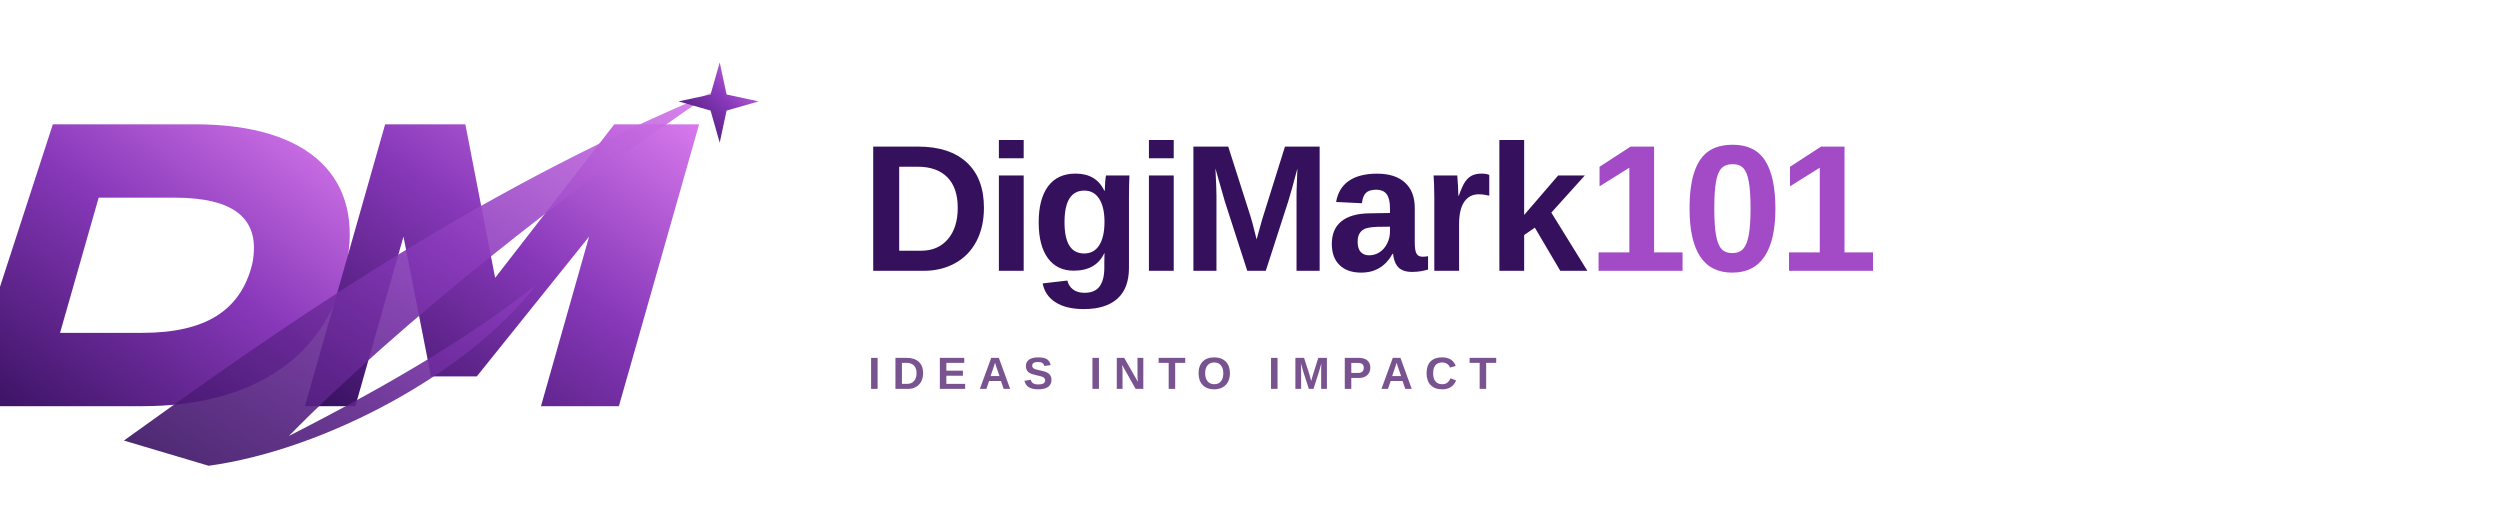
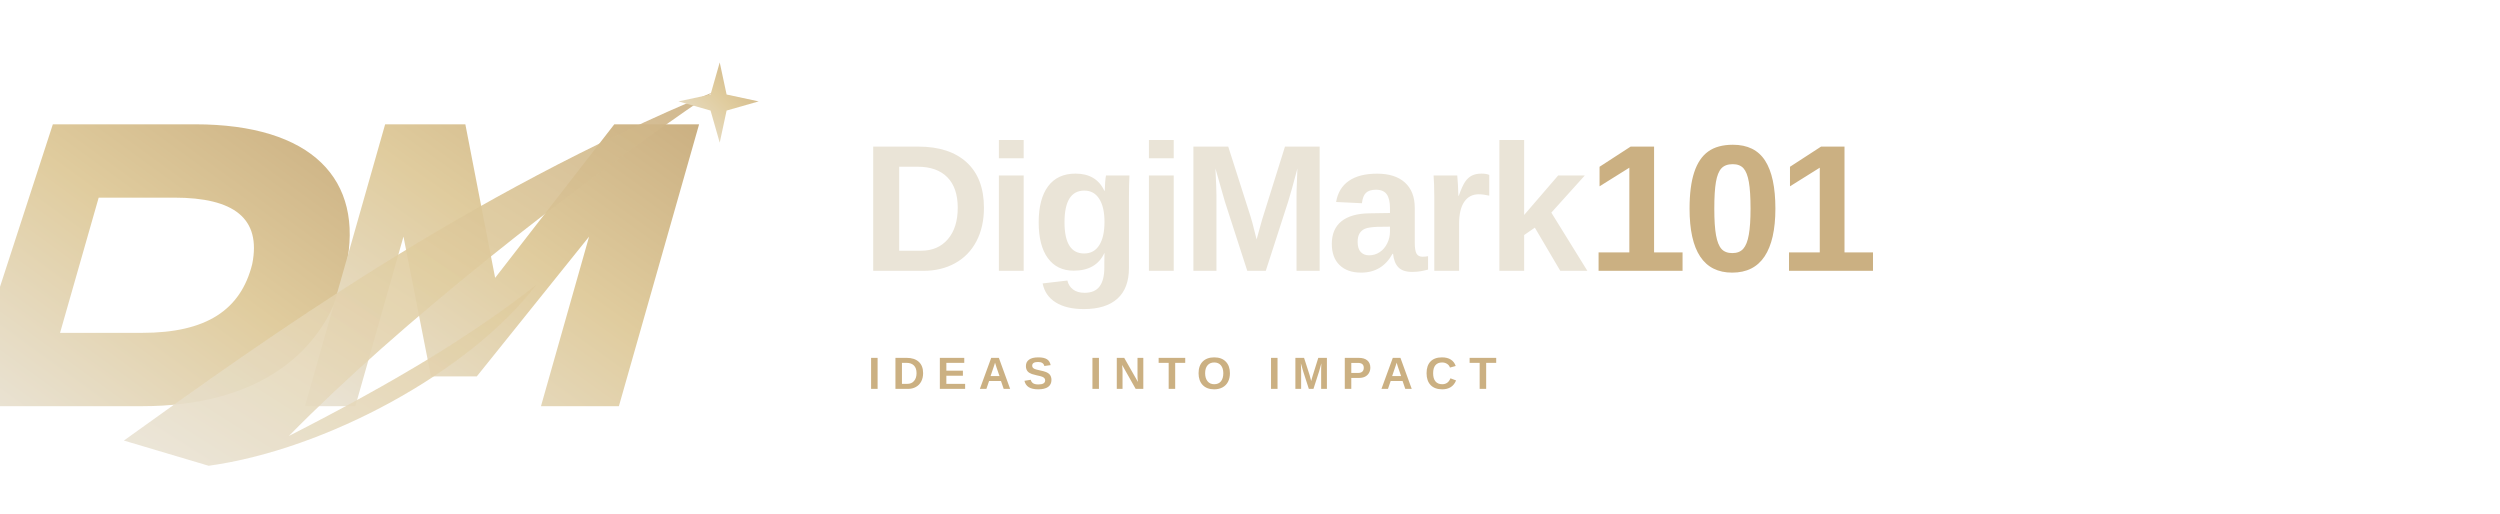
<svg xmlns="http://www.w3.org/2000/svg" width="720" height="148" viewBox="0 0 720 148" role="img" aria-labelledby="title desc">
  <defs>
-     <linearGradient id="purple" x1="0" y1="1" x2="1" y2="0">
-       <stop stop-color="#35105d" />
-       <stop offset=".55" stop-color="#8738b9" />
-       <stop offset="1" stop-color="#d879ed" />
+     <linearGradient id="gold" x1="0" y1="1" x2="1" y2="0">
+       <stop stop-color="#eae4d7" />
+       <stop offset=".55" stop-color="#e0cc9e" />
+       <stop offset="1" stop-color="#cbb082" />
    </linearGradient>
  </defs>
-   <g fill="url(#purple)" transform="translate(4,16) scale(0.66) translate(-228,-12)">
+   <g fill="url(#gold)" transform="translate(4,16) scale(0.66) translate(-228,-12)">
    <path d="M245 42h62c51 0 74 24 66 62-8 39-40 61-89 61h-66l12-32h54c28 0 43-10 48-30 4-20-8-29-34-29h-33l-26 91h-34z" />
    <path d="M355 165l35-123h35l13 67 52-67h37l-35 123h-34l21-74-49 61h-20l-12-61-21 74z" />
    <path d="M276 180C340 134 425 73 533 28c-62 42-137 101-185 150 47-24 80-44 108-66-29 38-92 72-143 79z" opacity=".9" />
    <path d="m536 15 3 14 14 3-14 4-3 14-4-14-14-4 14-3z" />
  </g>
-   <text x="248" y="78" font-family="Arial,Helvetica,sans-serif" font-size="52" font-weight="800" letter-spacing="-1.5" fill="#35105d">DigiMark<tspan fill="#a34ac7">101</tspan>
+   <text x="248" y="78" font-family="Arial,Helvetica,sans-serif" font-size="52" font-weight="800" letter-spacing="-1.5" fill="#eae4d7">DigiMark<tspan fill="#cbb082">101</tspan>
  </text>
-   <text x="250" y="112" font-family="Arial,Helvetica,sans-serif" font-size="13" font-weight="650" letter-spacing="3.4" fill="#78538f">IDEAS INTO IMPACT</text>
+   <text x="250" y="112" font-family="Arial,Helvetica,sans-serif" font-size="13" font-weight="650" letter-spacing="3.4" fill="#cbb082">IDEAS INTO IMPACT</text>
</svg>
